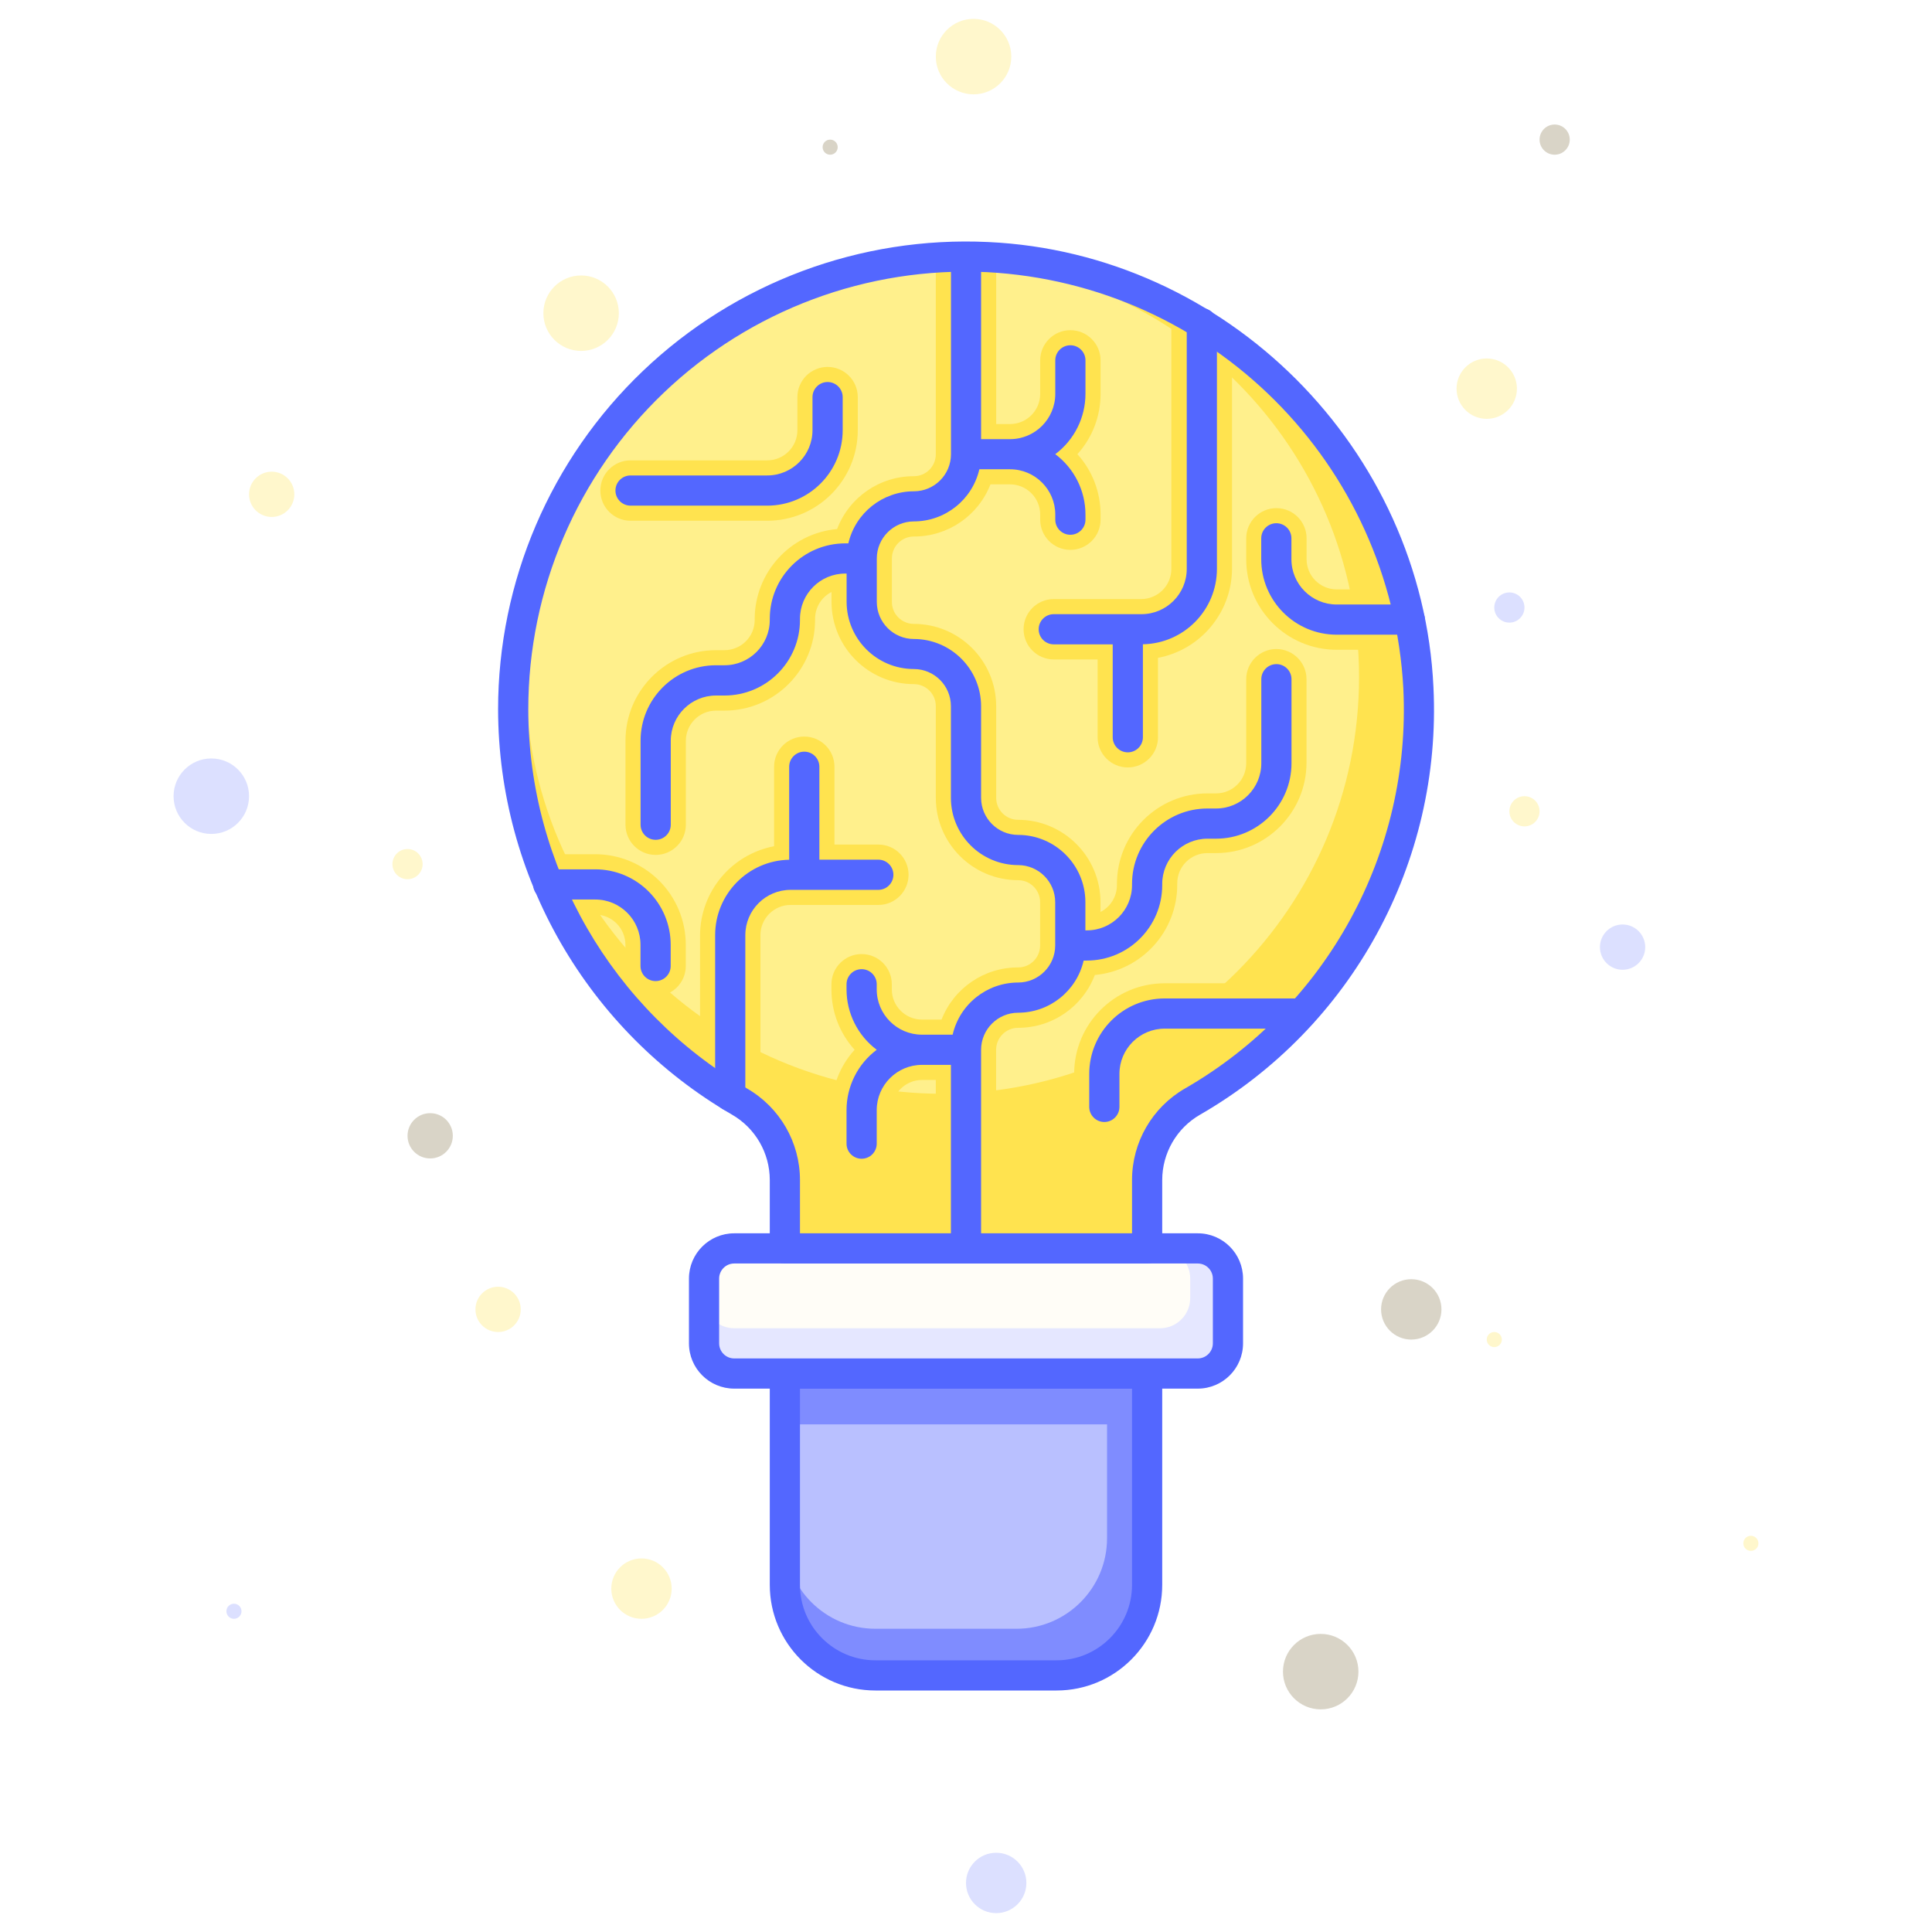
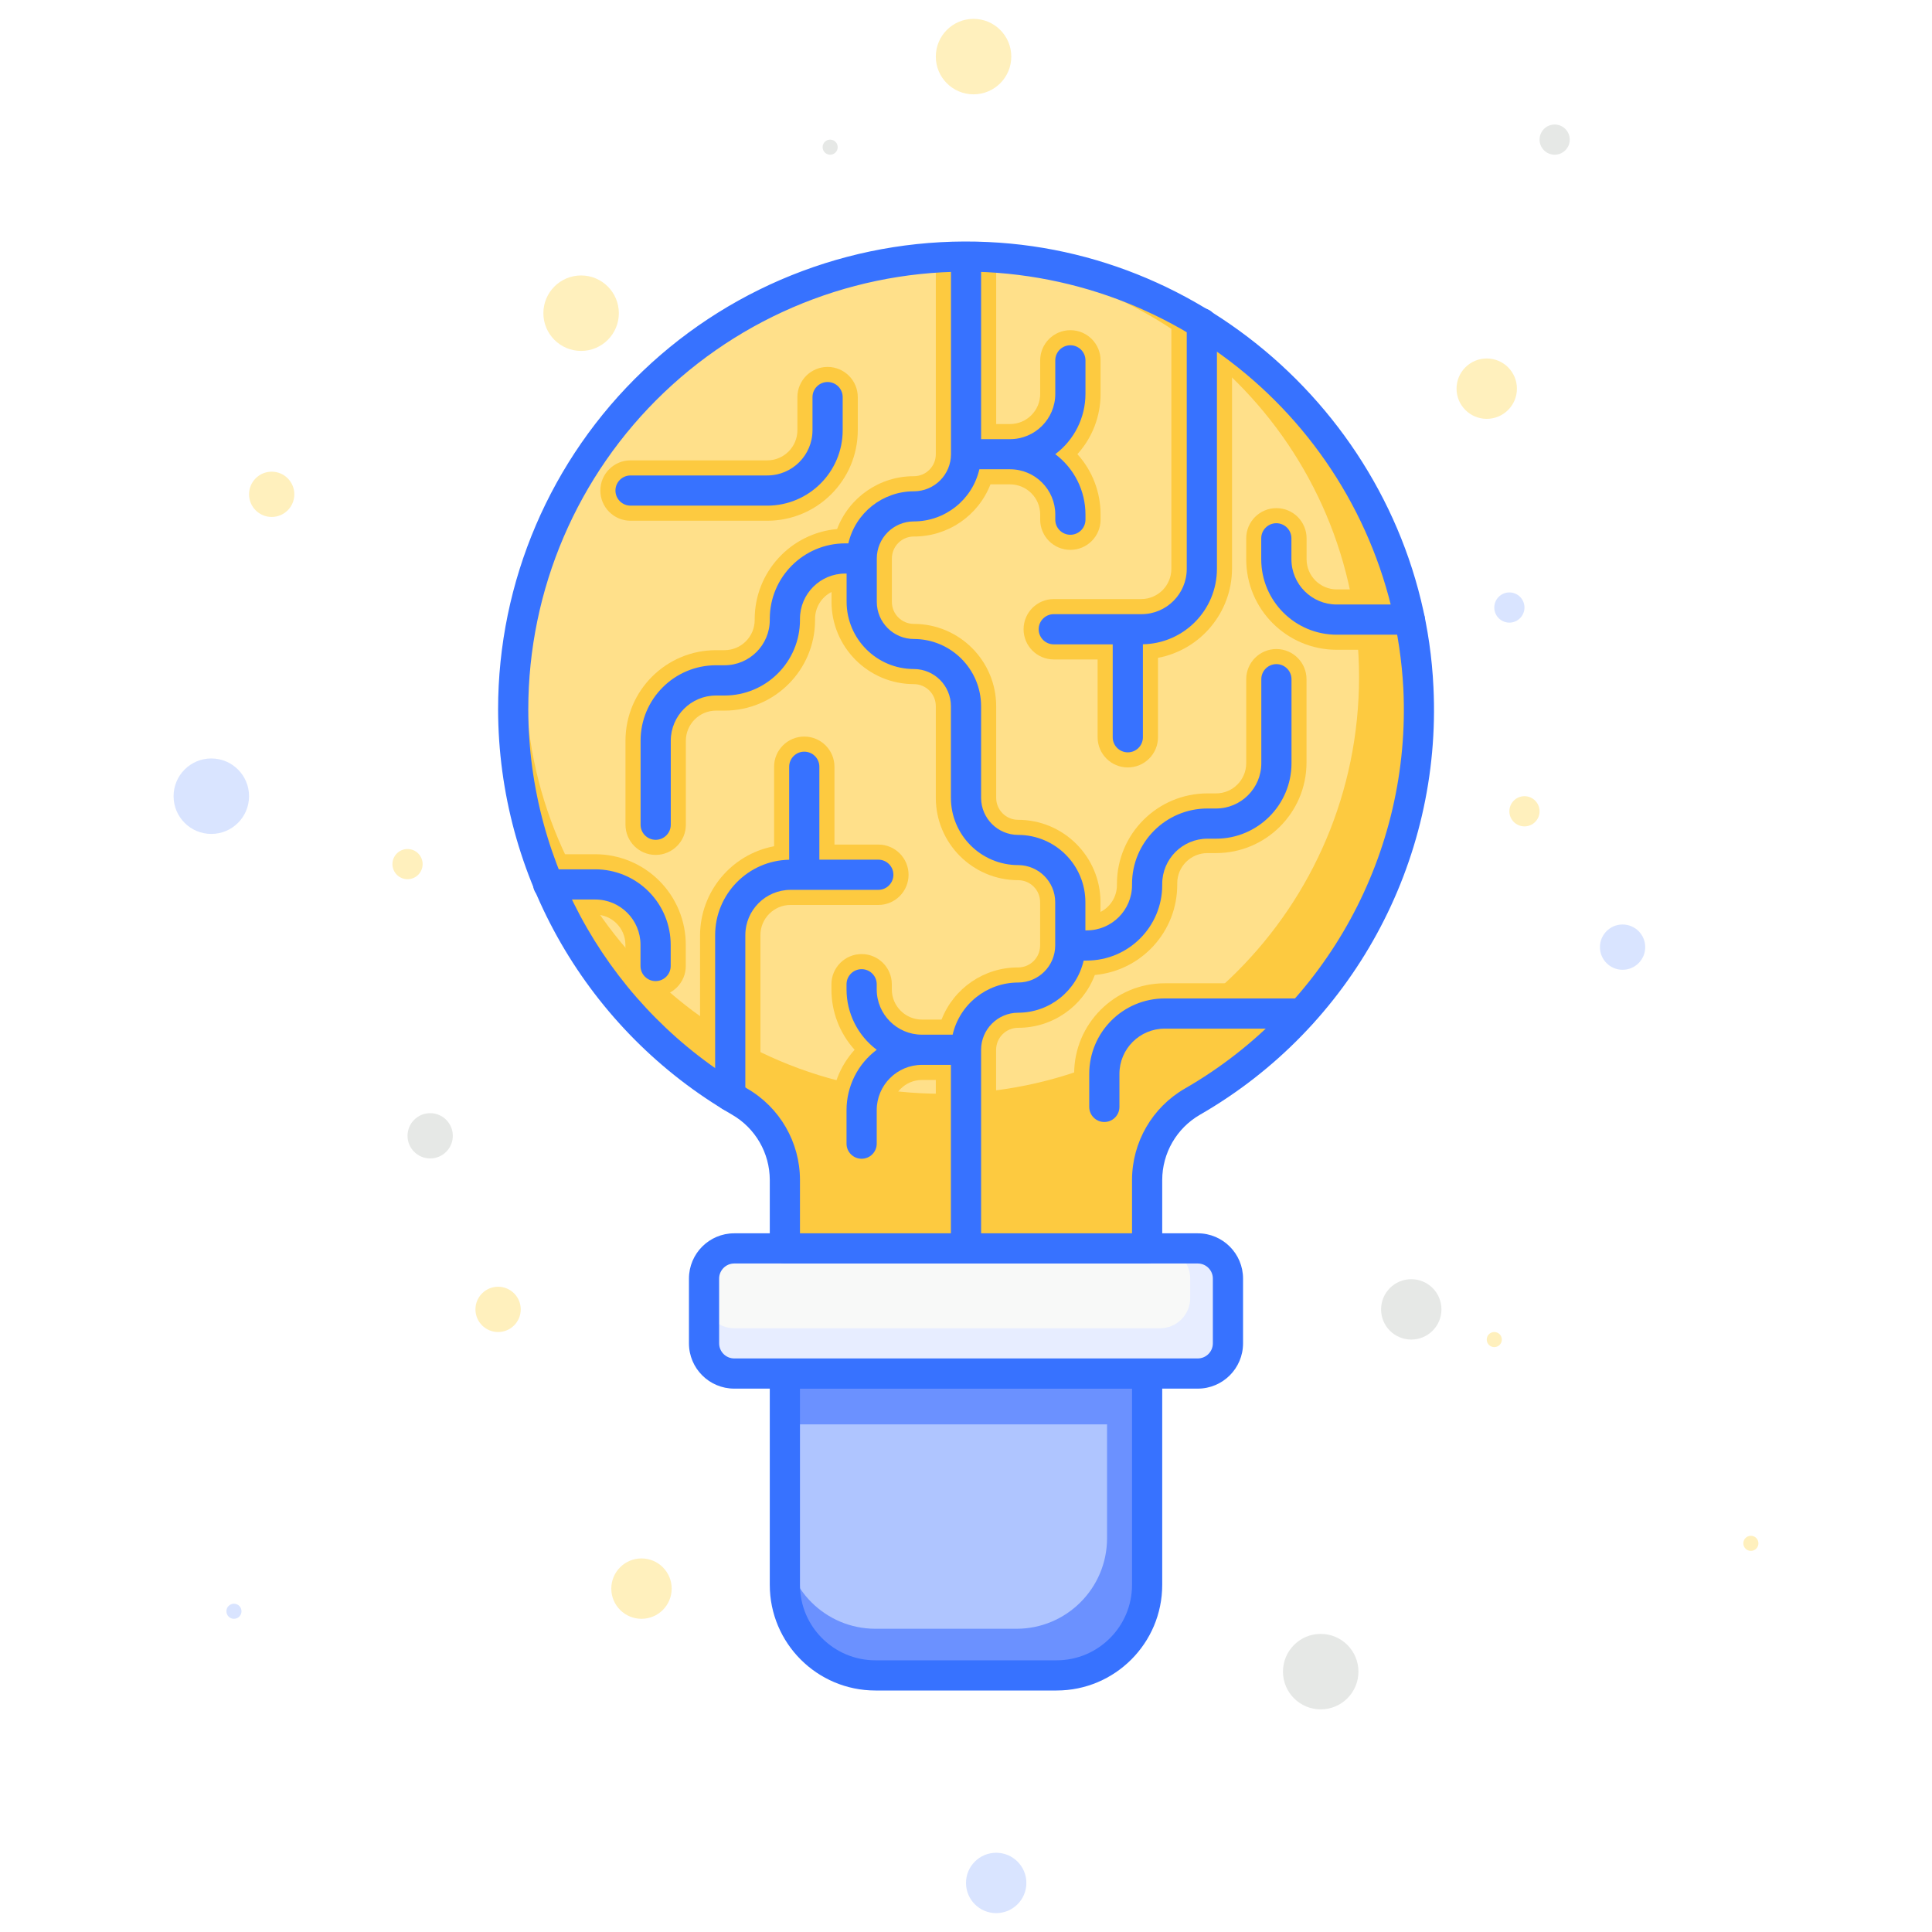
<svg xmlns="http://www.w3.org/2000/svg" width="800px" height="800px" viewBox="0 0 256 256">
  <defs>
-     <style>.cls-1{fill:#7f8cff;}.cls-2{fill:#b9c0ff;}.cls-3{fill:#5367ff;}.cls-4{fill:#e5e7ff;}.cls-5{fill:#fffdf7;}.cls-6{fill:#ffe34f;}.cls-7{fill:#fff08c;}.cls-8{fill:#fff7cc;}.cls-9{fill:#d9d4c7;}.cls-10{fill:#dce0ff;}.cls-11{fill:#fff7cc;}</style>
+     <style>.cls-1{fill:#6b91ff;}.cls-2{fill:#afc5ff;}.cls-3{fill:#3772ff;}.cls-4{fill:#e7edff;}.cls-5{fill:#f8f9f8;}.cls-6{fill:#fdca40;}.cls-7{fill:#ffe08a;}.cls-8{fill:#fff0bd;}.cls-9{fill:#e6e8e6;}.cls-10{fill:#d9e4ff;}.cls-11{fill:#fff0bd;}</style>
  </defs>
  <g id="Layer_2" data-name="Layer 2">
    <path class="cls-1" d="M104,182h48a0,0,0,0,1,0,0v28a12,12,0,0,1-12,12H116a12,12,0,0,1-12-12V182A0,0,0,0,1,104,182Z" />
    <path class="cls-2" d="M104,188.74v15.08a12,12,0,0,0,12,12h18.69a12,12,0,0,0,12-12V188.74Z" />
    <path class="cls-3" d="M140,224H116a14,14,0,0,1-14-14V182a2,2,0,0,1,2-2h48a2,2,0,0,1,2,2v28A14,14,0,0,1,140,224Zm-34-40v26a10,10,0,0,0,10,10h24a10,10,0,0,0,10-10V184Z" />
    <rect class="cls-4" x="93.29" y="165.42" width="69.42" height="16.58" rx="4" ry="4" />
    <rect class="cls-5" x="93.29" y="165.42" width="64.42" height="10.58" rx="4" ry="4" />
    <path class="cls-3" d="M158.71,184H97.29a6,6,0,0,1-6-6v-8.58a6,6,0,0,1,6-6h61.42a6,6,0,0,1,6,6V178A6,6,0,0,1,158.71,184ZM97.29,167.42a2,2,0,0,0-2,2V178a2,2,0,0,0,2,2h61.42a2,2,0,0,0,2-2v-8.58a2,2,0,0,0-2-2Z" />
    <path class="cls-6" d="M187.93,91.15A60,60,0,0,1,158,146a12,12,0,0,0-6,10.38v9.07H104v-9.07A12,12,0,0,0,98,146a60,60,0,1,1,89.93-54.81Z" />
    <circle class="cls-7" cx="124.86" cy="89.71" r="55.22" />
    <path class="cls-6" d="M169.13,86a4,4,0,0,0-4,4v11.13a4,4,0,0,1-4,4H160a12,12,0,0,0-12,12v.15a4,4,0,0,1-2.18,3.56v-1.3a10.92,10.92,0,0,0-10.91-10.91,2.91,2.91,0,0,1-2.91-2.91V93.58a10.92,10.92,0,0,0-10.91-10.91,2.91,2.91,0,0,1-2.91-2.91V74a2.91,2.91,0,0,1,2.91-2.91,10.85,10.85,0,0,0,10.15-6.91h2.59a4,4,0,0,1,4,4v.68a4,4,0,0,0,8,0v-.68a11.86,11.86,0,0,0-3.07-8,11.86,11.86,0,0,0,3.07-8V47.75a4,4,0,1,0-8,0v4.44a4,4,0,0,1-4,4H132V33.88h-8V60.19a2.91,2.91,0,0,1-2.91,2.91,10.85,10.85,0,0,0-10.17,7A12,12,0,0,0,100,82v.15a4,4,0,0,1-4,4H94.88a12,12,0,0,0-12,12v11.13a4,4,0,0,0,8,0V98.16a4,4,0,0,1,4-4H96a12,12,0,0,0,12-12V82a4,4,0,0,1,2.18-3.56v1.3a10.92,10.92,0,0,0,10.91,10.91A2.91,2.91,0,0,1,124,93.58v12.14a10.92,10.92,0,0,0,10.91,10.91,2.91,2.91,0,0,1,2.91,2.91v5.74a2.91,2.91,0,0,1-2.91,2.91,10.85,10.85,0,0,0-10.15,6.91h-2.59a4,4,0,0,1-4-4v-.68a4,4,0,0,0-8,0v.68a11.86,11.86,0,0,0,3.07,8,11.86,11.86,0,0,0-3.07,8v4.44a4,4,0,0,0,8,0V147.1a4,4,0,0,1,4-4H124v22.32a3.94,3.94,0,0,0,.05.52h7.89a3.94,3.94,0,0,0,.05-.52V139.1a2.92,2.92,0,0,1,2.91-2.91,10.85,10.85,0,0,0,10.17-7,12,12,0,0,0,10.92-12v-.15a4,4,0,0,1,4-4h1.13a12,12,0,0,0,12-12V90A4,4,0,0,0,169.13,86Z" />
    <path class="cls-6" d="M174.71,131a4,4,0,0,0-2.27-.71H154.33a12,12,0,0,0-12,12v4.37a4,4,0,0,0,8,0V142.3a4,4,0,0,1,4-4h15.22C171.24,135.85,172.92,133.4,174.71,131Z" />
    <path class="cls-6" d="M186.33,78.1h-9.2a4,4,0,0,1-4-4V71.33a4,4,0,0,0-8,0V74.1a12,12,0,0,0,12,12h9.2Z" />
    <path class="cls-6" d="M156,42.38a3.66,3.66,0,0,1-.69-.43,4,4,0,0,0-.1.88V75.38a4,4,0,0,1-4,4H139.63a4,4,0,0,0,0,8h5.81V97.69a4,4,0,1,0,8,0V87.17a12.07,12.07,0,0,0,9.81-11.79V45.92C160.75,44.93,158.49,43.48,156,42.38Z" />
    <path class="cls-6" d="M83.55,69a4,4,0,0,1,0-8h18.11a4,4,0,0,0,4-4V52.62a4,4,0,1,1,8,0V57a12,12,0,0,1-12,12Z" />
    <path class="cls-6" d="M78.88,113.19H72.64a4,4,0,0,0-1.34.25c.76,2.59,1.41,5.22,2.29,7.75h5.28a4,4,0,0,1,4,4V128a4,4,0,0,0,8,0v-2.77A12,12,0,0,0,78.88,113.19Z" />
    <path class="cls-6" d="M116.38,111.91h-5.81V101.6a4,4,0,0,0-8,0v10.53a12.07,12.07,0,0,0-9.81,11.79v20.44l.18.08c2.35,1,4.68,2.05,6.91,3.3a4,4,0,0,0,.91-2.51V123.91a4,4,0,0,1,4-4h11.63a4,4,0,0,0,0-8Z" />
    <path class="cls-3" d="M152,167.42H104a2,2,0,0,1-2-2v-9.07a10,10,0,0,0-5-8.65A62.21,62.21,0,0,1,66,94a62,62,0,0,1,64.94-61.93c31.62,1.46,57.53,27.37,59,59h0A61.88,61.88,0,0,1,159,147.71a10,10,0,0,0-5,8.65v9.07A2,2,0,0,1,152,167.42Zm-46-4h44v-7.07a14,14,0,0,1,7-12.11,57.9,57.9,0,0,0,28.95-53h0a58.36,58.36,0,0,0-55.18-55.18A58,58,0,0,0,70,94a58.2,58.2,0,0,0,29,50.24,14,14,0,0,1,7,12.12Z" />
    <path class="cls-3" d="M169.13,88a2,2,0,0,0-2,2v11.13a6,6,0,0,1-6,6H160a10,10,0,0,0-10,10v.15a6,6,0,0,1-6,6h-.18v-3.74a8.92,8.92,0,0,0-8.91-8.91,4.92,4.92,0,0,1-4.91-4.91V93.58a8.92,8.92,0,0,0-8.91-8.91,4.92,4.92,0,0,1-4.91-4.91V74a4.92,4.92,0,0,1,4.91-4.91,8.92,8.92,0,0,0,8.68-6.91h4.06a6,6,0,0,1,6,6v.68a2,2,0,0,0,4,0v-.68a10,10,0,0,0-4-8,10,10,0,0,0,4-8V47.75a2,2,0,1,0-4,0v4.44a6,6,0,0,1-6,6H130V33.87a2,2,0,0,0-.16-.79h-3.67a2,2,0,0,0-.16.79V60.19a4.92,4.92,0,0,1-4.91,4.91A8.92,8.92,0,0,0,112.41,72H112a10,10,0,0,0-10,10v.15a6,6,0,0,1-6,6H94.88a10,10,0,0,0-10,10v11.13a2,2,0,0,0,4,0V98.16a6,6,0,0,1,6-6H96a10,10,0,0,0,10-10V82a6,6,0,0,1,6-6h.18v3.74a8.92,8.92,0,0,0,8.91,8.91A4.92,4.92,0,0,1,126,93.58v12.14a8.92,8.92,0,0,0,8.91,8.91,4.92,4.92,0,0,1,4.91,4.91v5.74a4.92,4.92,0,0,1-4.91,4.91,8.92,8.92,0,0,0-8.68,6.91h-4.06a6,6,0,0,1-6-6v-.68a2,2,0,0,0-4,0v.68a10,10,0,0,0,4,8,10,10,0,0,0-4,8v4.44a2,2,0,0,0,4,0V147.1a6,6,0,0,1,6-6H126v24.32a2,2,0,1,0,4,0V139.1a4.92,4.92,0,0,1,4.91-4.91,8.92,8.92,0,0,0,8.68-6.91H144a10,10,0,0,0,10-10v-.15a6,6,0,0,1,6-6h1.13a10,10,0,0,0,10-10V90A2,2,0,0,0,169.13,88Z" />
    <path class="cls-3" d="M172.45,132.3H154.33a10,10,0,0,0-10,10v4.37a2,2,0,0,0,4,0V142.3a6,6,0,0,1,6-6h18.11a2,2,0,0,0,0-4Z" />
    <path class="cls-3" d="M186.81,80.1h-9.69a6,6,0,0,1-6-6V71.33a2,2,0,0,0-4,0V74.1a10,10,0,0,0,10,10h9.69a2,2,0,0,0,0-4Z" />
    <path class="cls-3" d="M137.63,83.38a2,2,0,0,0,2,2h7.81V97.69a2,2,0,0,0,4,0V85.37a10,10,0,0,0,9.81-10V42.83a2,2,0,1,0-4,0V75.38a6,6,0,0,1-6,6H139.63A2,2,0,0,0,137.63,83.38Z" />
    <path class="cls-3" d="M83.55,67h18.11a10,10,0,0,0,10-10V52.62a2,2,0,1,0-4,0V57a6,6,0,0,1-6,6H83.55a2,2,0,0,0,0,4Z" />
    <path class="cls-3" d="M78.88,115.19H72.64a2,2,0,0,0,0,4h6.23a6,6,0,0,1,6,6V128a2,2,0,0,0,4,0v-2.77A10,10,0,0,0,78.88,115.19Z" />
    <path class="cls-3" d="M118.38,115.91a2,2,0,0,0-2-2h-7.81V101.6a2,2,0,0,0-4,0v12.32a10,10,0,0,0-9.81,10v21.31a2,2,0,0,0,4,0V123.91a6,6,0,0,1,6-6h11.63A2,2,0,0,0,118.38,115.91Z" />
    <circle class="cls-8" cx="129" cy="7.5" r="5" />
    <circle class="cls-8" cx="85" cy="210.5" r="4" />
    <circle class="cls-8" cx="36" cy="65.5" r="3" />
    <circle class="cls-8" cx="202" cy="107.5" r="2" />
    <circle class="cls-8" cx="198" cy="177.5" r="1" />
    <circle class="cls-9" cx="175" cy="221.5" r="5" />
    <circle class="cls-9" cx="187" cy="173.5" r="4" />
    <circle class="cls-9" cx="57" cy="150.5" r="3" />
    <circle class="cls-9" cx="206" cy="18.5" r="2" />
    <circle class="cls-9" cx="110" cy="19.5" r="1" />
    <circle class="cls-10" cx="28" cy="105.5" r="5" />
    <circle class="cls-10" cx="132" cy="249.5" r="4" />
    <circle class="cls-10" cx="215" cy="125.5" r="3" />
    <circle class="cls-10" cx="200" cy="80.5" r="2" />
    <circle class="cls-10" cx="31" cy="213.5" r="1" />
    <circle class="cls-11" cx="77" cy="41.5" r="5" />
    <circle class="cls-11" cx="197" cy="51.5" r="4" />
    <circle class="cls-11" cx="66" cy="173.5" r="3" />
    <circle class="cls-11" cx="54" cy="114.5" r="2" />
    <circle class="cls-11" cx="232" cy="204.5" r="1" />
  </g>
</svg>
